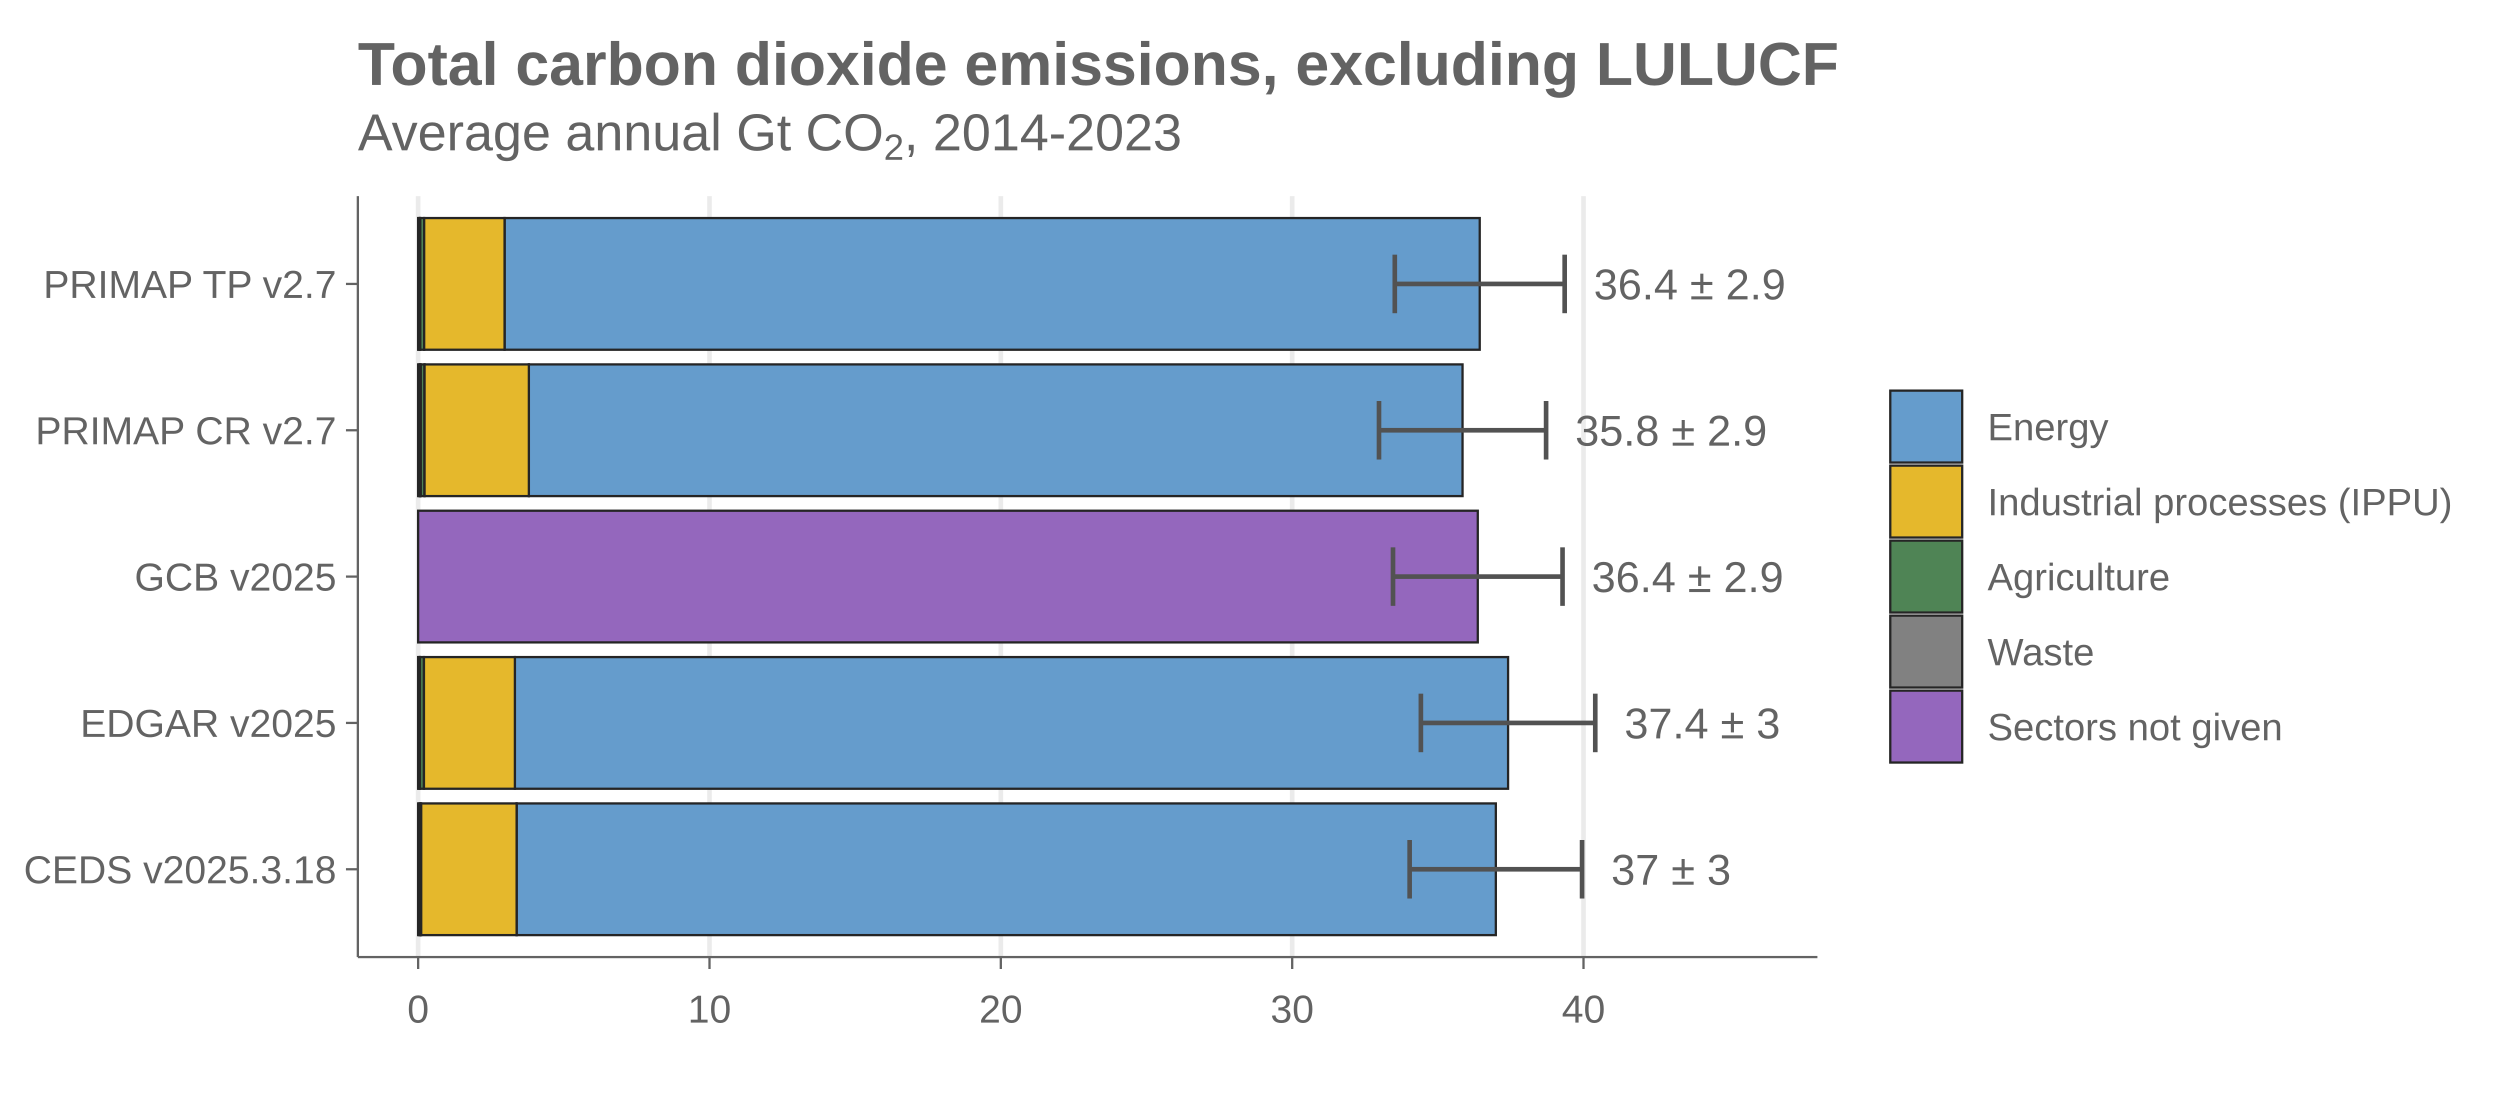
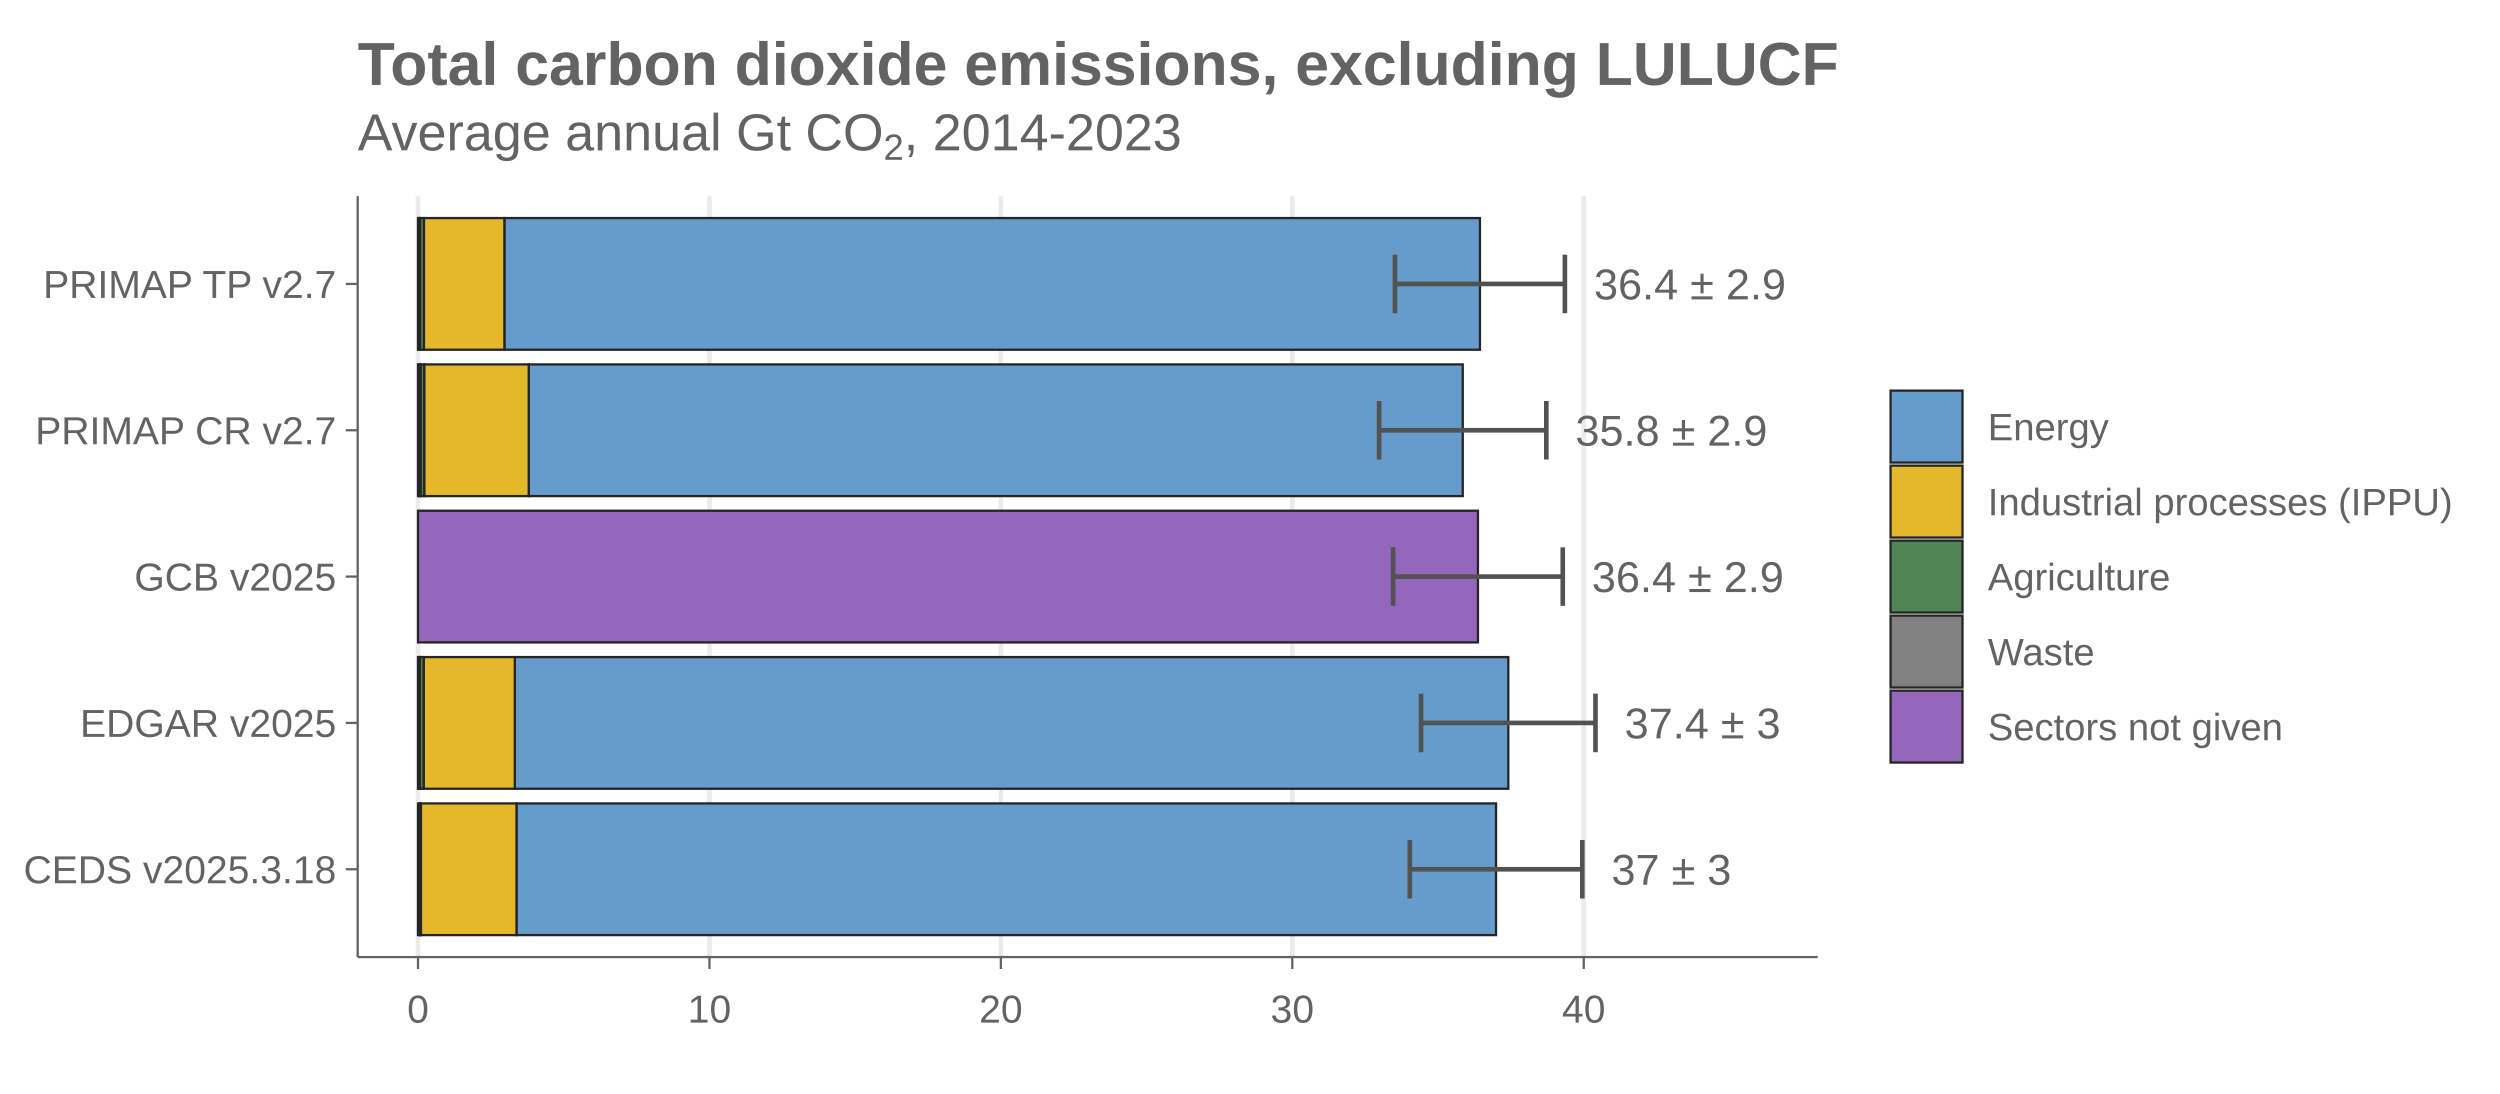
- <svg xmlns="http://www.w3.org/2000/svg" class="svglite" width="576.00pt" height="252.00pt" viewBox="0 0 576.00 252.00">
-   <defs>
-     <style type="text/css">
+ <svg xmlns="http://www.w3.org/2000/svg" width="576.00pt" height="252.00pt" viewBox="0 0 576.00 252.00">
+   <g class="svglite">
+     <defs>
+       <style type="text/css">
    .svglite line, .svglite polyline, .svglite polygon, .svglite path, .svglite rect, .svglite circle {
      fill: none;
      stroke: #000000;
      stroke-linecap: round;
      stroke-linejoin: round;
      stroke-miterlimit: 10.00;
    }
    .svglite text {
      white-space: pre;
    }
+     .svglite g.glyphgroup path {
+       fill: inherit;
+       stroke: none;
+     }
  </style>
-   </defs>
-   <rect width="100%" height="100%" style="stroke: none; fill: #FFFFFF;" />
-   <defs>
-     <clipPath id="cpMC4wMHw1NzYuMDB8MC4wMHwyNTIuMDA=">
-       <rect x="0.00" y="0.00" width="576.00" height="252.00" />
-     </clipPath>
-   </defs>
-   <g clip-path="url(#cpMC4wMHw1NzYuMDB8MC4wMHwyNTIuMDA=)">
-     <rect x="0.00" y="0.00" width="576.00" height="252.00" style="stroke-width: 1.07; stroke: #FFFFFF; fill: #FFFFFF;" />
-   </g>
-   <defs>
-     <clipPath id="cpODIuNDV8NDE4LjczfDQ1LjE5fDIyMC41MQ==">
-       <rect x="82.45" y="45.19" width="336.28" height="175.32" />
-     </clipPath>
-   </defs>
-   <g clip-path="url(#cpODIuNDV8NDE4LjczfDQ1LjE5fDIyMC41MQ==)">
-     <polyline points="96.34,220.51 96.34,45.19 " style="stroke-width: 1.07; stroke: #EBEBEB; stroke-linecap: butt;" />
-     <polyline points="163.47,220.51 163.47,45.19 " style="stroke-width: 1.07; stroke: #EBEBEB; stroke-linecap: butt;" />
-     <polyline points="230.59,220.51 230.59,45.19 " style="stroke-width: 1.07; stroke: #EBEBEB; stroke-linecap: butt;" />
-     <polyline points="297.72,220.51 297.72,45.19 " style="stroke-width: 1.07; stroke: #EBEBEB; stroke-linecap: butt;" />
-     <polyline points="364.84,220.51 364.84,45.19 " style="stroke-width: 1.07; stroke: #EBEBEB; stroke-linecap: butt;" />
-     <rect x="97.01" y="185.11" width="0.00" height="30.34" style="stroke-width: 0.53; stroke: #252525; stroke-linecap: butt; stroke-linejoin: miter; fill: #4F8455;" />
-     <rect x="119.02" y="185.11" width="225.62" height="30.34" style="stroke-width: 0.53; stroke: #252525; stroke-linecap: butt; stroke-linejoin: miter; fill: #659CCC;" />
-     <rect x="97.01" y="185.11" width="22.02" height="30.34" style="stroke-width: 0.53; stroke: #252525; stroke-linecap: butt; stroke-linejoin: miter; fill: #E5B82C;" />
-     <rect x="96.34" y="185.11" width="0.32" height="30.34" style="stroke-width: 0.53; stroke: #252525; stroke-linecap: butt; stroke-linejoin: miter; fill: #7F7F7F;" />
-     <rect x="96.66" y="185.11" width="0.35" height="30.34" style="stroke-width: 0.53; stroke: #252525; stroke-linecap: butt; stroke-linejoin: miter; fill: #818181;" />
-     <rect x="96.75" y="151.39" width="0.93" height="30.34" style="stroke-width: 0.53; stroke: #252525; stroke-linecap: butt; stroke-linejoin: miter; fill: #4F8455;" />
-     <rect x="118.63" y="151.39" width="228.83" height="30.34" style="stroke-width: 0.53; stroke: #252525; stroke-linecap: butt; stroke-linejoin: miter; fill: #659CCC;" />
-     <rect x="97.68" y="151.39" width="20.95" height="30.34" style="stroke-width: 0.53; stroke: #252525; stroke-linecap: butt; stroke-linejoin: miter; fill: #E5B82C;" />
-     <rect x="96.34" y="151.39" width="0.32" height="30.34" style="stroke-width: 0.53; stroke: #252525; stroke-linecap: butt; stroke-linejoin: miter; fill: #7F7F7F;" />
-     <rect x="96.66" y="151.39" width="0.089" height="30.34" style="stroke-width: 0.53; stroke: #252525; stroke-linecap: butt; stroke-linejoin: miter; fill: #818181;" />
-     <rect x="96.34" y="117.67" width="244.14" height="30.34" style="stroke-width: 0.53; stroke: #252525; stroke-linecap: butt; stroke-linejoin: miter; fill: #9467BD;" />
-     <rect x="96.91" y="83.96" width="0.90" height="30.34" style="stroke-width: 0.53; stroke: #252525; stroke-linecap: butt; stroke-linejoin: miter; fill: #4F8455;" />
-     <rect x="121.85" y="83.96" width="215.12" height="30.34" style="stroke-width: 0.53; stroke: #252525; stroke-linecap: butt; stroke-linejoin: miter; fill: #659CCC;" />
-     <rect x="97.82" y="83.96" width="24.03" height="30.34" style="stroke-width: 0.53; stroke: #252525; stroke-linecap: butt; stroke-linejoin: miter; fill: #E5B82C;" />
-     <rect x="96.34" y="83.96" width="0.32" height="30.34" style="stroke-width: 0.53; stroke: #252525; stroke-linecap: butt; stroke-linejoin: miter; fill: #7F7F7F;" />
-     <rect x="96.66" y="83.96" width="0.25" height="30.34" style="stroke-width: 0.53; stroke: #252525; stroke-linecap: butt; stroke-linejoin: miter; fill: #818181;" />
-     <rect x="96.79" y="50.24" width="0.94" height="30.34" style="stroke-width: 0.53; stroke: #252525; stroke-linecap: butt; stroke-linejoin: miter; fill: #4F8455;" />
-     <rect x="116.24" y="50.24" width="224.69" height="30.34" style="stroke-width: 0.53; stroke: #252525; stroke-linecap: butt; stroke-linejoin: miter; fill: #659CCC;" />
-     <rect x="97.73" y="50.24" width="18.52" height="30.34" style="stroke-width: 0.53; stroke: #252525; stroke-linecap: butt; stroke-linejoin: miter; fill: #E5B82C;" />
-     <rect x="96.34" y="50.24" width="0.32" height="30.34" style="stroke-width: 0.53; stroke: #252525; stroke-linecap: butt; stroke-linejoin: miter; fill: #7F7F7F;" />
-     <rect x="96.66" y="50.24" width="0.13" height="30.34" style="stroke-width: 0.53; stroke: #252525; stroke-linecap: butt; stroke-linejoin: miter; fill: #818181;" />
-     <polyline points="364.51,207.02 364.51,193.53 " style="stroke-width: 1.07; stroke: #525252; stroke-linecap: butt;" />
-     <polyline points="364.51,200.28 324.78,200.28 " style="stroke-width: 1.07; stroke: #525252; stroke-linecap: butt;" />
-     <polyline points="324.78,207.02 324.78,193.53 " style="stroke-width: 1.07; stroke: #525252; stroke-linecap: butt;" />
-     <polyline points="367.55,173.30 367.55,159.82 " style="stroke-width: 1.07; stroke: #525252; stroke-linecap: butt;" />
-     <polyline points="367.55,166.56 327.37,166.56 " style="stroke-width: 1.07; stroke: #525252; stroke-linecap: butt;" />
-     <polyline points="327.37,173.30 327.37,159.82 " style="stroke-width: 1.07; stroke: #525252; stroke-linecap: butt;" />
-     <polyline points="360.01,139.59 360.01,126.10 " style="stroke-width: 1.07; stroke: #525252; stroke-linecap: butt;" />
-     <polyline points="360.01,132.85 320.95,132.85 " style="stroke-width: 1.07; stroke: #525252; stroke-linecap: butt;" />
-     <polyline points="320.95,139.59 320.95,126.10 " style="stroke-width: 1.07; stroke: #525252; stroke-linecap: butt;" />
-     <polyline points="356.22,105.87 356.22,92.39 " style="stroke-width: 1.07; stroke: #525252; stroke-linecap: butt;" />
-     <polyline points="356.22,99.13 317.72,99.13 " style="stroke-width: 1.07; stroke: #525252; stroke-linecap: butt;" />
-     <polyline points="317.72,105.87 317.72,92.39 " style="stroke-width: 1.07; stroke: #525252; stroke-linecap: butt;" />
-     <polyline points="360.50,72.16 360.50,58.67 " style="stroke-width: 1.07; stroke: #525252; stroke-linecap: butt;" />
-     <polyline points="360.50,65.42 321.36,65.42 " style="stroke-width: 1.07; stroke: #525252; stroke-linecap: butt;" />
-     <polyline points="321.36,72.16 321.36,58.67 " style="stroke-width: 1.07; stroke: #525252; stroke-linecap: butt;" />
-     <text x="371.22" y="203.84" style="font-size: 9.96px;fill: #636363; font-family: &quot;Arial&quot;;" textLength="27.60px" lengthAdjust="spacingAndGlyphs">37 ± 3</text>
-     <text x="374.26" y="170.13" style="font-size: 9.96px;fill: #636363; font-family: &quot;Arial&quot;;" textLength="35.90px" lengthAdjust="spacingAndGlyphs">37.4 ± 3</text>
-     <text x="366.72" y="136.41" style="font-size: 9.96px;fill: #636363; font-family: &quot;Arial&quot;;" textLength="44.20px" lengthAdjust="spacingAndGlyphs">36.4 ± 2.9</text>
-     <text x="362.93" y="102.69" style="font-size: 9.96px;fill: #636363; font-family: &quot;Arial&quot;;" textLength="44.20px" lengthAdjust="spacingAndGlyphs">35.8 ± 2.9</text>
-     <text x="367.21" y="68.98" style="font-size: 9.96px;fill: #636363; font-family: &quot;Arial&quot;;" textLength="44.20px" lengthAdjust="spacingAndGlyphs">36.4 ± 2.9</text>
-   </g>
-   <g clip-path="url(#cpMC4wMHw1NzYuMDB8MC4wMHwyNTIuMDA=)">
-     <polyline points="82.45,220.51 82.45,45.19 " style="stroke-width: 0.53; stroke: #636363; stroke-linecap: butt;" />
-     <text x="77.52" y="203.50" text-anchor="end" style="font-size: 9.00px;fill: #636363; font-family: &quot;Arial&quot;;" textLength="72.04px" lengthAdjust="spacingAndGlyphs">CEDS v2025.3.18</text>
-     <text x="77.52" y="169.78" text-anchor="end" style="font-size: 9.00px;fill: #636363; font-family: &quot;Arial&quot;;" textLength="59.03px" lengthAdjust="spacingAndGlyphs">EDGAR v2025</text>
-     <text x="77.52" y="136.07" text-anchor="end" style="font-size: 9.00px;fill: #636363; font-family: &quot;Arial&quot;;" textLength="46.52px" lengthAdjust="spacingAndGlyphs">GCB v2025</text>
-     <text x="77.52" y="102.35" text-anchor="end" style="font-size: 9.00px;fill: #636363; font-family: &quot;Arial&quot;;" textLength="69.35px" lengthAdjust="spacingAndGlyphs">PRIMAP CR v2.7</text>
-     <text x="77.52" y="68.64" text-anchor="end" style="font-size: 9.00px;fill: #636363; font-family: &quot;Arial&quot;;" textLength="67.52px" lengthAdjust="spacingAndGlyphs">PRIMAP TP v2.7</text>
-     <polyline points="79.71,200.28 82.45,200.28 " style="stroke-width: 0.53; stroke: #636363; stroke-linecap: butt;" />
-     <polyline points="79.71,166.56 82.45,166.56 " style="stroke-width: 0.53; stroke: #636363; stroke-linecap: butt;" />
-     <polyline points="79.71,132.85 82.45,132.85 " style="stroke-width: 0.53; stroke: #636363; stroke-linecap: butt;" />
-     <polyline points="79.71,99.13 82.45,99.13 " style="stroke-width: 0.53; stroke: #636363; stroke-linecap: butt;" />
-     <polyline points="79.71,65.42 82.45,65.42 " style="stroke-width: 0.53; stroke: #636363; stroke-linecap: butt;" />
-     <polyline points="82.45,220.51 418.73,220.51 " style="stroke-width: 0.53; stroke: #636363; stroke-linecap: butt;" />
-     <polyline points="96.34,223.25 96.34,220.51 " style="stroke-width: 0.53; stroke: #636363; stroke-linecap: butt;" />
-     <polyline points="163.47,223.25 163.47,220.51 " style="stroke-width: 0.53; stroke: #636363; stroke-linecap: butt;" />
-     <polyline points="230.59,223.25 230.59,220.51 " style="stroke-width: 0.53; stroke: #636363; stroke-linecap: butt;" />
-     <polyline points="297.72,223.25 297.72,220.51 " style="stroke-width: 0.53; stroke: #636363; stroke-linecap: butt;" />
-     <polyline points="364.84,223.25 364.84,220.51 " style="stroke-width: 0.53; stroke: #636363; stroke-linecap: butt;" />
-     <text x="96.34" y="235.61" text-anchor="middle" style="font-size: 9.00px;fill: #636363; font-family: &quot;Arial&quot;;" textLength="5.00px" lengthAdjust="spacingAndGlyphs">0</text>
-     <text x="163.47" y="235.61" text-anchor="middle" style="font-size: 9.00px;fill: #636363; font-family: &quot;Arial&quot;;" textLength="10.01px" lengthAdjust="spacingAndGlyphs">10</text>
-     <text x="230.59" y="235.61" text-anchor="middle" style="font-size: 9.00px;fill: #636363; font-family: &quot;Arial&quot;;" textLength="10.01px" lengthAdjust="spacingAndGlyphs">20</text>
-     <text x="297.72" y="235.61" text-anchor="middle" style="font-size: 9.00px;fill: #636363; font-family: &quot;Arial&quot;;" textLength="10.01px" lengthAdjust="spacingAndGlyphs">30</text>
-     <text x="364.84" y="235.61" text-anchor="middle" style="font-size: 9.00px;fill: #636363; font-family: &quot;Arial&quot;;" textLength="10.01px" lengthAdjust="spacingAndGlyphs">40</text>
-     <rect x="429.69" y="84.17" width="140.83" height="97.36" style="stroke-width: 1.07; stroke: none; fill: #FFFFFF;" />
-     <rect x="435.52" y="90.00" width="16.57" height="16.57" style="stroke-width: 0.53; stroke: #252525; stroke-linecap: butt; stroke-linejoin: miter; fill: #659CCC;" />
-     <rect x="435.52" y="107.28" width="16.57" height="16.57" style="stroke-width: 0.53; stroke: #252525; stroke-linecap: butt; stroke-linejoin: miter; fill: #E5B82C;" />
-     <rect x="435.52" y="124.56" width="16.57" height="16.57" style="stroke-width: 0.53; stroke: #252525; stroke-linecap: butt; stroke-linejoin: miter; fill: #4F8455;" />
-     <rect x="435.52" y="141.84" width="16.57" height="16.57" style="stroke-width: 0.53; stroke: #252525; stroke-linecap: butt; stroke-linejoin: miter; fill: #818181;" />
-     <rect x="435.52" y="159.12" width="16.57" height="16.57" style="stroke-width: 0.53; stroke: #252525; stroke-linecap: butt; stroke-linejoin: miter; fill: #9467BD;" />
-     <text x="457.93" y="101.44" style="font-size: 8.80px;fill: #636363; font-family: &quot;Arial&quot;;" textLength="27.89px" lengthAdjust="spacingAndGlyphs">Energy</text>
-     <text x="457.93" y="118.72" style="font-size: 8.80px;fill: #636363; font-family: &quot;Arial&quot;;" textLength="107.11px" lengthAdjust="spacingAndGlyphs">Industrial processes (IPPU)</text>
-     <text x="457.93" y="136.00" style="font-size: 8.80px;fill: #636363; font-family: &quot;Arial&quot;;" textLength="42.06px" lengthAdjust="spacingAndGlyphs">Agriculture</text>
-     <text x="457.93" y="153.28" style="font-size: 8.80px;fill: #636363; font-family: &quot;Arial&quot;;" textLength="24.62px" lengthAdjust="spacingAndGlyphs">Waste</text>
-     <text x="457.93" y="170.56" style="font-size: 8.80px;fill: #636363; font-family: &quot;Arial&quot;;" textLength="68.01px" lengthAdjust="spacingAndGlyphs">Sectors not given</text>
-     <text x="82.45" y="34.64" style="font-size: 12.00px;fill: #636363; font-family: &quot;Arial&quot;;" textLength="99.86px" lengthAdjust="spacingAndGlyphs">Average annual Gt</text>
-     <text x="182.31" y="34.64" style="font-size: 12.00px;fill: #636363; font-family: &quot;Arial&quot;;" textLength="3.29px" lengthAdjust="spacingAndGlyphs"> </text>
-     <text x="185.60" y="34.64" style="font-size: 12.00px;fill: #636363; font-family: &quot;Arial&quot;;" textLength="8.67px" lengthAdjust="spacingAndGlyphs">C</text>
-     <text x="194.27" y="34.64" style="font-size: 12.00px;fill: #636363; font-family: &quot;Arial&quot;;" textLength="9.34px" lengthAdjust="spacingAndGlyphs">O</text>
-     <text x="203.61" y="36.82" style="font-size: 8.40px;fill: #636363; font-family: &quot;Arial&quot;;" textLength="4.67px" lengthAdjust="spacingAndGlyphs">2</text>
-     <text x="208.27" y="34.64" style="font-size: 12.00px;fill: #636363; font-family: &quot;Arial&quot;;" textLength="64.06px" lengthAdjust="spacingAndGlyphs">, 2014-2023</text>
-     <text x="82.45" y="19.57" style="font-size: 14.00px; font-weight: bold;fill: #636363; font-family: &quot;Arial&quot;;" textLength="341.08px" lengthAdjust="spacingAndGlyphs">Total carbon dioxide emissions, excluding LULUCF</text>
+     </defs>
+     <rect width="100%" height="100%" style="stroke: none; fill: #FFFFFF;" />
+     <defs>
+       <clipPath id="cpMC4wMHw1NzYuMDB8MC4wMHwyNTIuMDA=">
+         <rect x="0.00" y="0.00" width="576.00" height="252.00" />
+       </clipPath>
+     </defs>
+     <g clip-path="url(#cpMC4wMHw1NzYuMDB8MC4wMHwyNTIuMDA=)">
+       <rect x="0" y="0.00" width="576.00" height="252.00" style="stroke-width: 1.07; stroke: #FFFFFF; fill: #FFFFFF;" />
+     </g>
+     <defs>
+       <clipPath id="cpODIuNDF8NDE4LjgwfDQ1LjE5fDIyMC41MQ==">
+         <rect x="82.41" y="45.19" width="336.39" height="175.32" />
+       </clipPath>
+     </defs>
+     <g clip-path="url(#cpODIuNDF8NDE4LjgwfDQ1LjE5fDIyMC41MQ==)">
+       <polyline points="96.31,220.51 96.31,45.19 " style="stroke-width: 1.07; stroke: #EBEBEB; stroke-linecap: butt;" />
+       <polyline points="163.46,220.51 163.46,45.19 " style="stroke-width: 1.07; stroke: #EBEBEB; stroke-linecap: butt;" />
+       <polyline points="230.60,220.51 230.60,45.19 " style="stroke-width: 1.07; stroke: #EBEBEB; stroke-linecap: butt;" />
+       <polyline points="297.75,220.51 297.75,45.19 " style="stroke-width: 1.07; stroke: #EBEBEB; stroke-linecap: butt;" />
+       <polyline points="364.89,220.51 364.89,45.19 " style="stroke-width: 1.07; stroke: #EBEBEB; stroke-linecap: butt;" />
+       <rect x="96.98" y="185.11" width="0.00" height="30.34" style="stroke-width: 0.53; stroke: #252525; stroke-linecap: butt; stroke-linejoin: miter; fill: #4F8455;" />
+       <rect x="119.00" y="185.11" width="225.69" height="30.34" style="stroke-width: 0.53; stroke: #252525; stroke-linecap: butt; stroke-linejoin: miter; fill: #659CCC;" />
+       <rect x="96.98" y="185.11" width="22.02" height="30.34" style="stroke-width: 0.53; stroke: #252525; stroke-linecap: butt; stroke-linejoin: miter; fill: #E5B82C;" />
+       <rect x="96.31" y="185.11" width="0.32" height="30.34" style="stroke-width: 0.53; stroke: #252525; stroke-linecap: butt; stroke-linejoin: miter; fill: #7F7F7F;" />
+       <rect x="96.63" y="185.11" width="0.35" height="30.34" style="stroke-width: 0.53; stroke: #252525; stroke-linecap: butt; stroke-linejoin: miter; fill: #818181;" />
+       <rect x="96.72" y="151.39" width="0.93" height="30.34" style="stroke-width: 0.53; stroke: #252525; stroke-linecap: butt; stroke-linejoin: miter; fill: #4F8455;" />
+       <rect x="118.61" y="151.39" width="228.90" height="30.34" style="stroke-width: 0.53; stroke: #252525; stroke-linecap: butt; stroke-linejoin: miter; fill: #659CCC;" />
+       <rect x="97.65" y="151.39" width="20.96" height="30.34" style="stroke-width: 0.53; stroke: #252525; stroke-linecap: butt; stroke-linejoin: miter; fill: #E5B82C;" />
+       <rect x="96.31" y="151.39" width="0.32" height="30.34" style="stroke-width: 0.53; stroke: #252525; stroke-linecap: butt; stroke-linejoin: miter; fill: #7F7F7F;" />
+       <rect x="96.63" y="151.39" width="0.089" height="30.34" style="stroke-width: 0.53; stroke: #252525; stroke-linecap: butt; stroke-linejoin: miter; fill: #818181;" />
+       <rect x="96.31" y="117.67" width="244.21" height="30.34" style="stroke-width: 0.53; stroke: #252525; stroke-linecap: butt; stroke-linejoin: miter; fill: #9467BD;" />
+       <rect x="96.88" y="83.96" width="0.90" height="30.34" style="stroke-width: 0.53; stroke: #252525; stroke-linecap: butt; stroke-linejoin: miter; fill: #4F8455;" />
+       <rect x="121.83" y="83.96" width="215.19" height="30.34" style="stroke-width: 0.53; stroke: #252525; stroke-linecap: butt; stroke-linejoin: miter; fill: #659CCC;" />
+       <rect x="97.78" y="83.96" width="24.04" height="30.34" style="stroke-width: 0.53; stroke: #252525; stroke-linecap: butt; stroke-linejoin: miter; fill: #E5B82C;" />
+       <rect x="96.31" y="83.96" width="0.32" height="30.34" style="stroke-width: 0.53; stroke: #252525; stroke-linecap: butt; stroke-linejoin: miter; fill: #7F7F7F;" />
+       <rect x="96.63" y="83.96" width="0.25" height="30.34" style="stroke-width: 0.53; stroke: #252525; stroke-linecap: butt; stroke-linejoin: miter; fill: #818181;" />
+       <rect x="96.76" y="50.24" width="0.94" height="30.34" style="stroke-width: 0.53; stroke: #252525; stroke-linecap: butt; stroke-linejoin: miter; fill: #4F8455;" />
+       <rect x="116.22" y="50.24" width="224.76" height="30.34" style="stroke-width: 0.53; stroke: #252525; stroke-linecap: butt; stroke-linejoin: miter; fill: #659CCC;" />
+       <rect x="97.69" y="50.24" width="18.52" height="30.34" style="stroke-width: 0.53; stroke: #252525; stroke-linecap: butt; stroke-linejoin: miter; fill: #E5B82C;" />
+       <rect x="96.31" y="50.24" width="0.32" height="30.34" style="stroke-width: 0.53; stroke: #252525; stroke-linecap: butt; stroke-linejoin: miter; fill: #7F7F7F;" />
+       <rect x="96.63" y="50.24" width="0.13" height="30.34" style="stroke-width: 0.53; stroke: #252525; stroke-linecap: butt; stroke-linejoin: miter; fill: #818181;" />
+       <polyline points="364.56,207.02 364.56,193.53 " style="stroke-width: 1.07; stroke: #525252; stroke-linecap: butt;" />
+       <polyline points="364.56,200.28 324.82,200.28 " style="stroke-width: 1.07; stroke: #525252; stroke-linecap: butt;" />
+       <polyline points="324.82,207.02 324.82,193.53 " style="stroke-width: 1.07; stroke: #525252; stroke-linecap: butt;" />
+       <polyline points="367.60,173.30 367.60,159.82 " style="stroke-width: 1.07; stroke: #525252; stroke-linecap: butt;" />
+       <polyline points="367.60,166.56 327.41,166.56 " style="stroke-width: 1.07; stroke: #525252; stroke-linecap: butt;" />
+       <polyline points="327.41,173.30 327.41,159.82 " style="stroke-width: 1.07; stroke: #525252; stroke-linecap: butt;" />
+       <polyline points="360.06,139.59 360.06,126.10 " style="stroke-width: 1.07; stroke: #525252; stroke-linecap: butt;" />
+       <polyline points="360.06,132.85 320.98,132.85 " style="stroke-width: 1.07; stroke: #525252; stroke-linecap: butt;" />
+       <polyline points="320.98,139.59 320.98,126.10 " style="stroke-width: 1.07; stroke: #525252; stroke-linecap: butt;" />
+       <polyline points="356.27,105.87 356.27,92.39 " style="stroke-width: 1.07; stroke: #525252; stroke-linecap: butt;" />
+       <polyline points="356.27,99.13 317.75,99.13 " style="stroke-width: 1.07; stroke: #525252; stroke-linecap: butt;" />
+       <polyline points="317.75,105.87 317.75,92.39 " style="stroke-width: 1.07; stroke: #525252; stroke-linecap: butt;" />
+       <polyline points="360.55,72.16 360.55,58.67 " style="stroke-width: 1.07; stroke: #525252; stroke-linecap: butt;" />
+       <polyline points="360.55,65.42 321.40,65.42 " style="stroke-width: 1.07; stroke: #525252; stroke-linecap: butt;" />
+       <polyline points="321.40,72.16 321.40,58.67 " style="stroke-width: 1.07; stroke: #525252; stroke-linecap: butt;" />
+       <text x="371.28" y="203.84" style="font-size: 9.96px;fill: #636363; font-family: &quot;Arial&quot;;" textLength="27.59px" lengthAdjust="spacingAndGlyphs">37 ± 3</text>
+       <text x="374.32" y="170.13" style="font-size: 9.96px;fill: #636363; font-family: &quot;Arial&quot;;" textLength="35.89px" lengthAdjust="spacingAndGlyphs">37.4 ± 3</text>
+       <text x="366.77" y="136.41" style="font-size: 9.96px;fill: #636363; font-family: &quot;Arial&quot;;" textLength="44.19px" lengthAdjust="spacingAndGlyphs">36.4 ± 2.9</text>
+       <text x="362.98" y="102.69" style="font-size: 9.96px;fill: #636363; font-family: &quot;Arial&quot;;" textLength="44.19px" lengthAdjust="spacingAndGlyphs">35.8 ± 2.9</text>
+       <text x="367.26" y="68.98" style="font-size: 9.96px;fill: #636363; font-family: &quot;Arial&quot;;" textLength="44.19px" lengthAdjust="spacingAndGlyphs">36.4 ± 2.9</text>
+     </g>
+     <g clip-path="url(#cpMC4wMHw1NzYuMDB8MC4wMHwyNTIuMDA=)">
+       <polyline points="82.41,220.51 82.41,45.19 " style="stroke-width: 0.53; stroke: #636363; stroke-linecap: butt;" />
+       <text x="77.48" y="203.50" text-anchor="end" style="font-size: 9.00px;fill: #636363; font-family: &quot;Arial&quot;;" textLength="72.00px" lengthAdjust="spacingAndGlyphs">CEDS v2025.3.18</text>
+       <text x="77.48" y="169.78" text-anchor="end" style="font-size: 9.00px;fill: #636363; font-family: &quot;Arial&quot;;" textLength="59.00px" lengthAdjust="spacingAndGlyphs">EDGAR v2025</text>
+       <text x="77.48" y="136.07" text-anchor="end" style="font-size: 9.00px;fill: #636363; font-family: &quot;Arial&quot;;" textLength="46.50px" lengthAdjust="spacingAndGlyphs">GCB v2025</text>
+       <text x="77.48" y="102.35" text-anchor="end" style="font-size: 9.00px;fill: #636363; font-family: &quot;Arial&quot;;" textLength="69.34px" lengthAdjust="spacingAndGlyphs">PRIMAP CR v2.7</text>
+       <text x="77.48" y="68.64" text-anchor="end" style="font-size: 9.00px;fill: #636363; font-family: &quot;Arial&quot;;" textLength="67.53px" lengthAdjust="spacingAndGlyphs">PRIMAP TP v2.7</text>
+       <polyline points="79.67,200.28 82.41,200.28 " style="stroke-width: 0.53; stroke: #636363; stroke-linecap: butt;" />
+       <polyline points="79.67,166.56 82.41,166.56 " style="stroke-width: 0.53; stroke: #636363; stroke-linecap: butt;" />
+       <polyline points="79.67,132.85 82.41,132.85 " style="stroke-width: 0.53; stroke: #636363; stroke-linecap: butt;" />
+       <polyline points="79.67,99.13 82.41,99.13 " style="stroke-width: 0.53; stroke: #636363; stroke-linecap: butt;" />
+       <polyline points="79.67,65.42 82.41,65.42 " style="stroke-width: 0.53; stroke: #636363; stroke-linecap: butt;" />
+       <polyline points="82.41,220.51 418.80,220.51 " style="stroke-width: 0.53; stroke: #636363; stroke-linecap: butt;" />
+       <polyline points="96.31,223.25 96.31,220.51 " style="stroke-width: 0.53; stroke: #636363; stroke-linecap: butt;" />
+       <polyline points="163.46,223.25 163.46,220.51 " style="stroke-width: 0.53; stroke: #636363; stroke-linecap: butt;" />
+       <polyline points="230.60,223.25 230.60,220.51 " style="stroke-width: 0.53; stroke: #636363; stroke-linecap: butt;" />
+       <polyline points="297.75,223.25 297.75,220.51 " style="stroke-width: 0.53; stroke: #636363; stroke-linecap: butt;" />
+       <polyline points="364.89,223.25 364.89,220.51 " style="stroke-width: 0.53; stroke: #636363; stroke-linecap: butt;" />
+       <text x="96.31" y="235.61" text-anchor="middle" style="font-size: 9.00px;fill: #636363; font-family: &quot;Arial&quot;;" textLength="5.00px" lengthAdjust="spacingAndGlyphs">0</text>
+       <text x="163.46" y="235.61" text-anchor="middle" style="font-size: 9.00px;fill: #636363; font-family: &quot;Arial&quot;;" textLength="10.00px" lengthAdjust="spacingAndGlyphs">10</text>
+       <text x="230.60" y="235.61" text-anchor="middle" style="font-size: 9.00px;fill: #636363; font-family: &quot;Arial&quot;;" textLength="10.00px" lengthAdjust="spacingAndGlyphs">20</text>
+       <text x="297.75" y="235.61" text-anchor="middle" style="font-size: 9.00px;fill: #636363; font-family: &quot;Arial&quot;;" textLength="10.00px" lengthAdjust="spacingAndGlyphs">30</text>
+       <text x="364.89" y="235.61" text-anchor="middle" style="font-size: 9.00px;fill: #636363; font-family: &quot;Arial&quot;;" textLength="10.00px" lengthAdjust="spacingAndGlyphs">40</text>
+       <rect x="429.76" y="84.17" width="140.77" height="97.36" style="stroke-width: 1.07; stroke: none; fill: #FFFFFF;" />
+       <rect x="435.59" y="90.00" width="16.57" height="16.57" style="stroke-width: 0.53; stroke: #252525; stroke-linecap: butt; stroke-linejoin: miter; fill: #659CCC;" />
+       <rect x="435.59" y="107.28" width="16.57" height="16.57" style="stroke-width: 0.53; stroke: #252525; stroke-linecap: butt; stroke-linejoin: miter; fill: #E5B82C;" />
+       <rect x="435.59" y="124.56" width="16.57" height="16.57" style="stroke-width: 0.53; stroke: #252525; stroke-linecap: butt; stroke-linejoin: miter; fill: #4F8455;" />
+       <rect x="435.59" y="141.84" width="16.57" height="16.57" style="stroke-width: 0.53; stroke: #252525; stroke-linecap: butt; stroke-linejoin: miter; fill: #818181;" />
+       <rect x="435.59" y="159.12" width="16.57" height="16.57" style="stroke-width: 0.53; stroke: #252525; stroke-linecap: butt; stroke-linejoin: miter; fill: #9467BD;" />
+       <text x="457.99" y="101.44" style="font-size: 8.80px;fill: #636363; font-family: &quot;Arial&quot;;" textLength="27.88px" lengthAdjust="spacingAndGlyphs">Energy</text>
+       <text x="457.99" y="118.72" style="font-size: 8.80px;fill: #636363; font-family: &quot;Arial&quot;;" textLength="107.05px" lengthAdjust="spacingAndGlyphs">Industrial processes (IPPU)</text>
+       <text x="457.99" y="136.00" style="font-size: 8.80px;fill: #636363; font-family: &quot;Arial&quot;;" textLength="42.03px" lengthAdjust="spacingAndGlyphs">Agriculture</text>
+       <text x="457.99" y="153.28" style="font-size: 8.80px;fill: #636363; font-family: &quot;Arial&quot;;" textLength="24.59px" lengthAdjust="spacingAndGlyphs">Waste</text>
+       <text x="457.99" y="170.56" style="font-size: 8.80px;fill: #636363; font-family: &quot;Arial&quot;;" textLength="67.95px" lengthAdjust="spacingAndGlyphs">Sectors not given</text>
+       <text x="82.41" y="34.64" style="font-size: 12.00px;fill: #636363; font-family: &quot;Arial&quot;;" textLength="99.81px" lengthAdjust="spacingAndGlyphs">Average annual Gt</text>
+       <text x="182.22" y="34.64" style="font-size: 12.00px;fill: #636363; font-family: &quot;Arial&quot;;" textLength="3.33px" lengthAdjust="spacingAndGlyphs"> </text>
+       <text x="185.56" y="34.64" style="font-size: 12.00px;fill: #636363; font-family: &quot;Arial&quot;;" textLength="8.67px" lengthAdjust="spacingAndGlyphs">C</text>
+       <text x="194.23" y="34.64" style="font-size: 12.00px;fill: #636363; font-family: &quot;Arial&quot;;" textLength="9.33px" lengthAdjust="spacingAndGlyphs">O</text>
+       <text x="203.56" y="36.82" style="font-size: 8.40px;fill: #636363; font-family: &quot;Arial&quot;;" textLength="4.67px" lengthAdjust="spacingAndGlyphs">2</text>
+       <text x="208.23" y="34.64" style="font-size: 12.00px;fill: #636363; font-family: &quot;Arial&quot;;" textLength="64.03px" lengthAdjust="spacingAndGlyphs">, 2014-2023</text>
+       <text x="82.41" y="19.57" style="font-size: 14.00px; font-weight: bold;fill: #636363; font-family: &quot;Arial&quot;;" textLength="341.11px" lengthAdjust="spacingAndGlyphs">Total carbon dioxide emissions, excluding LULUCF</text>
+     </g>
  </g>
</svg>
